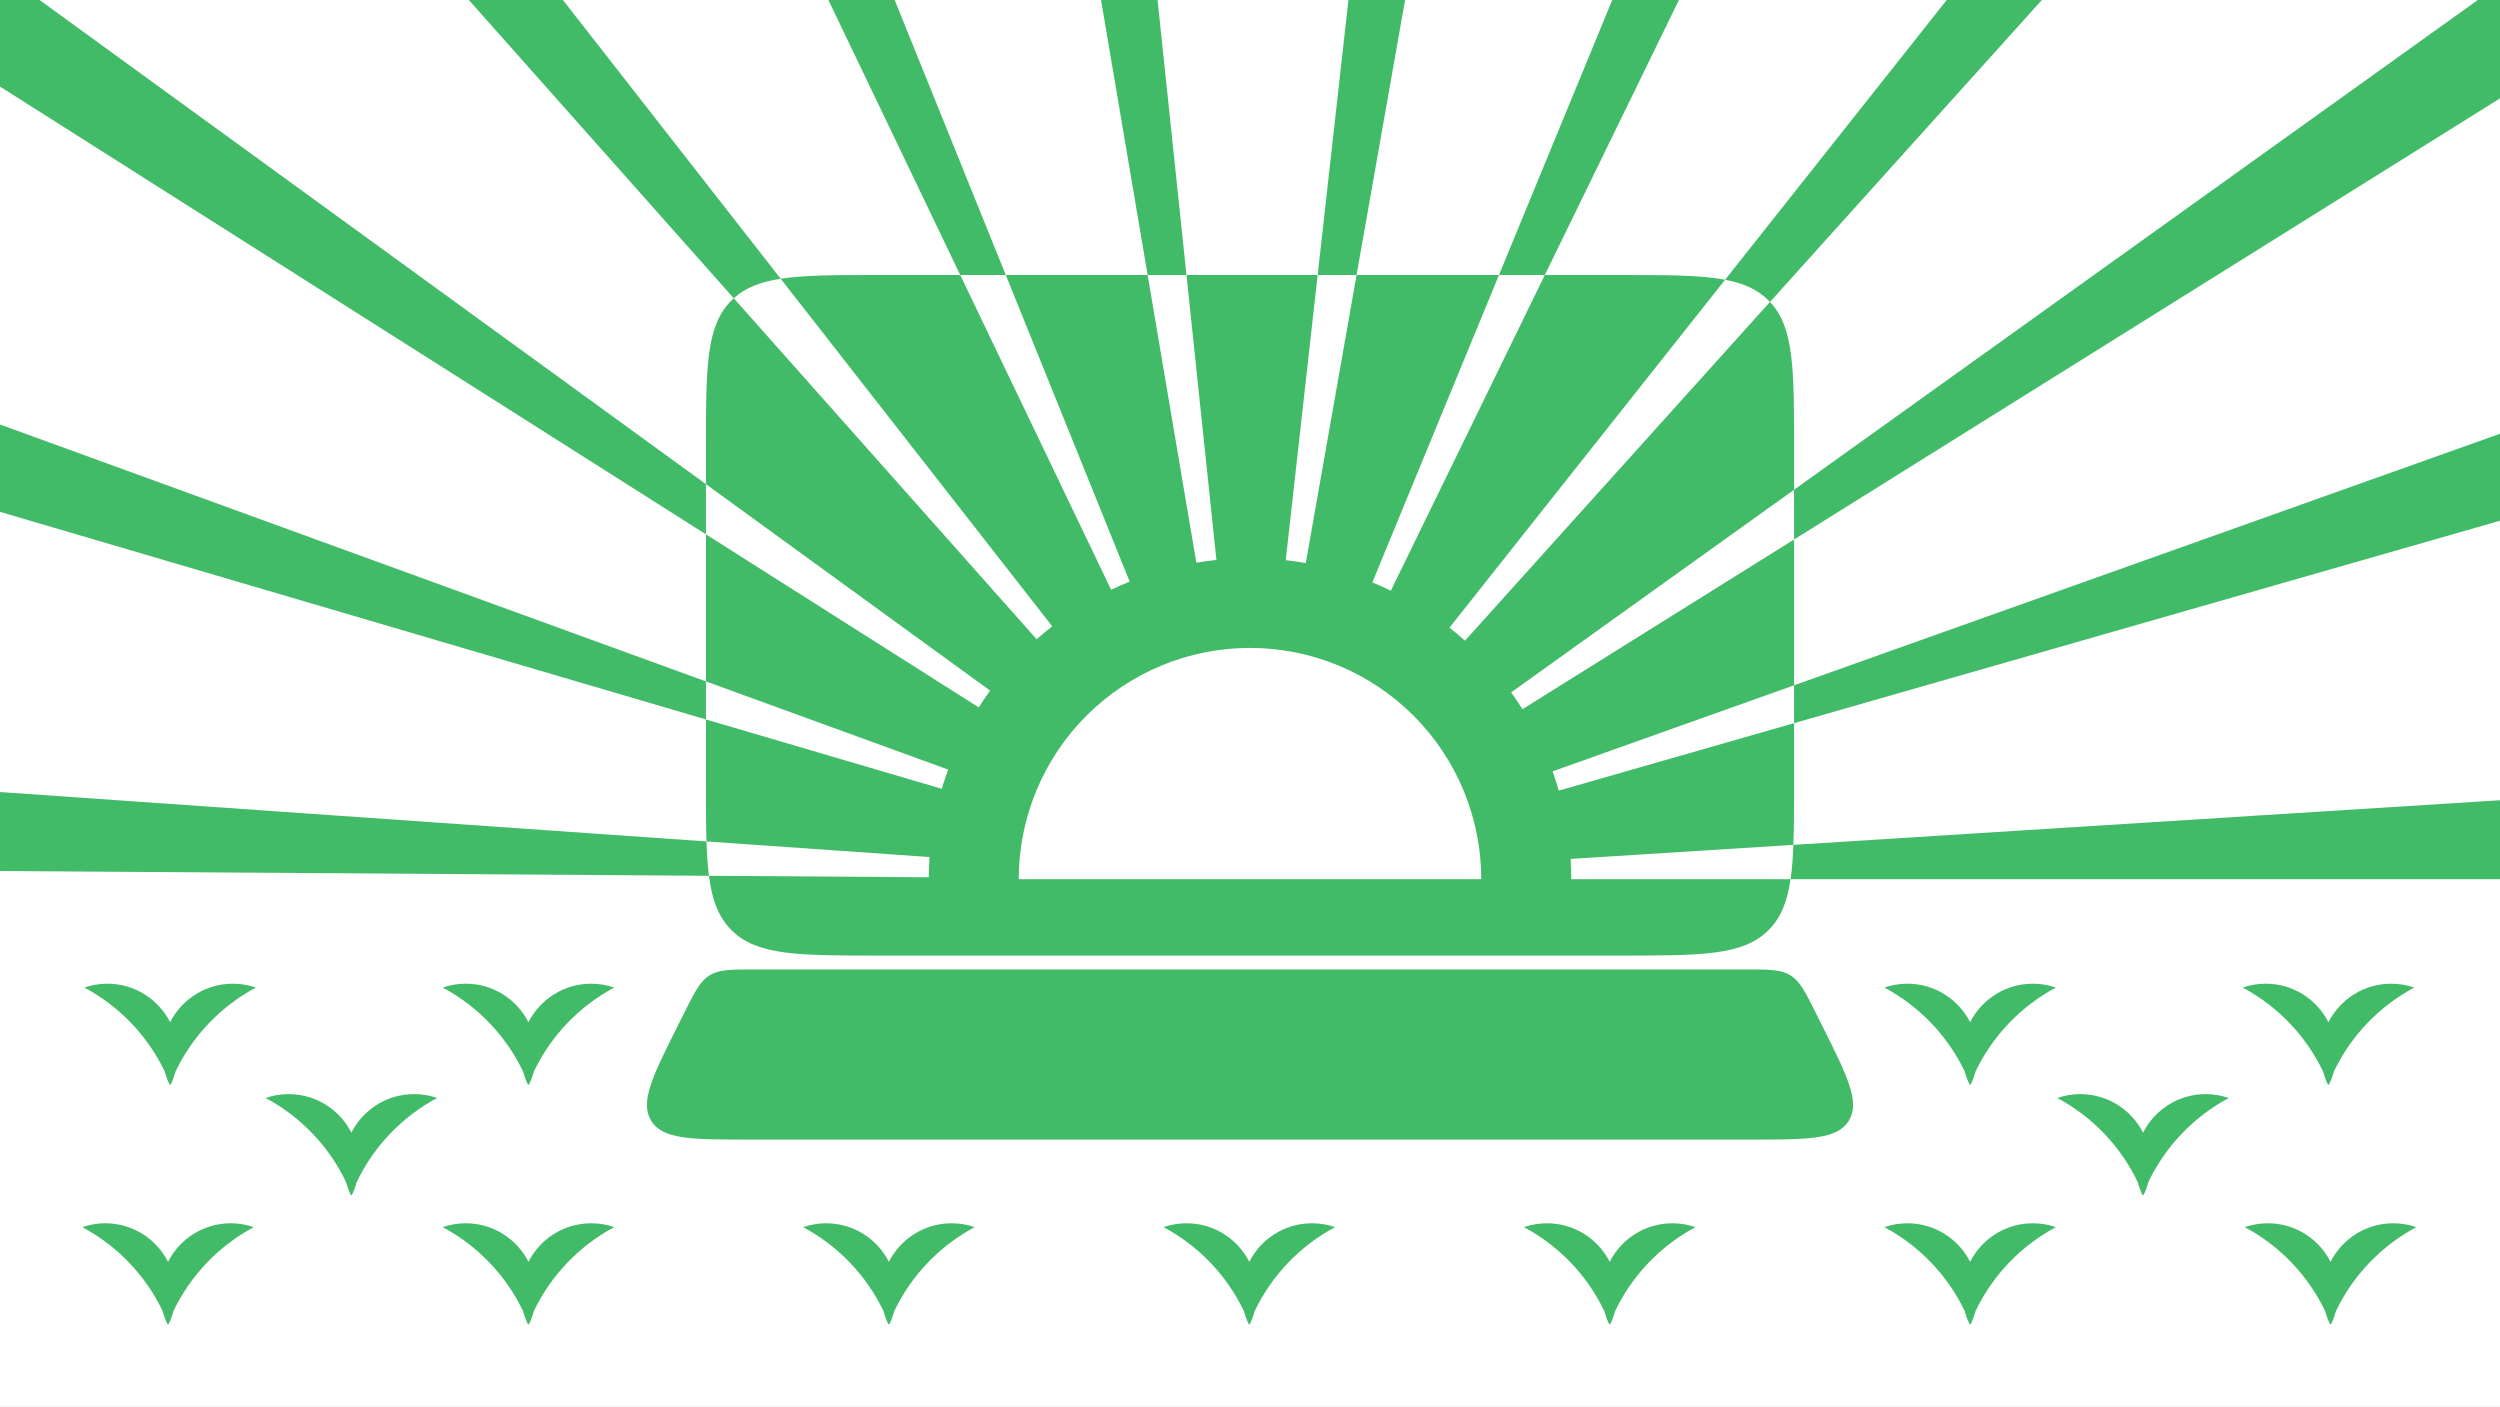
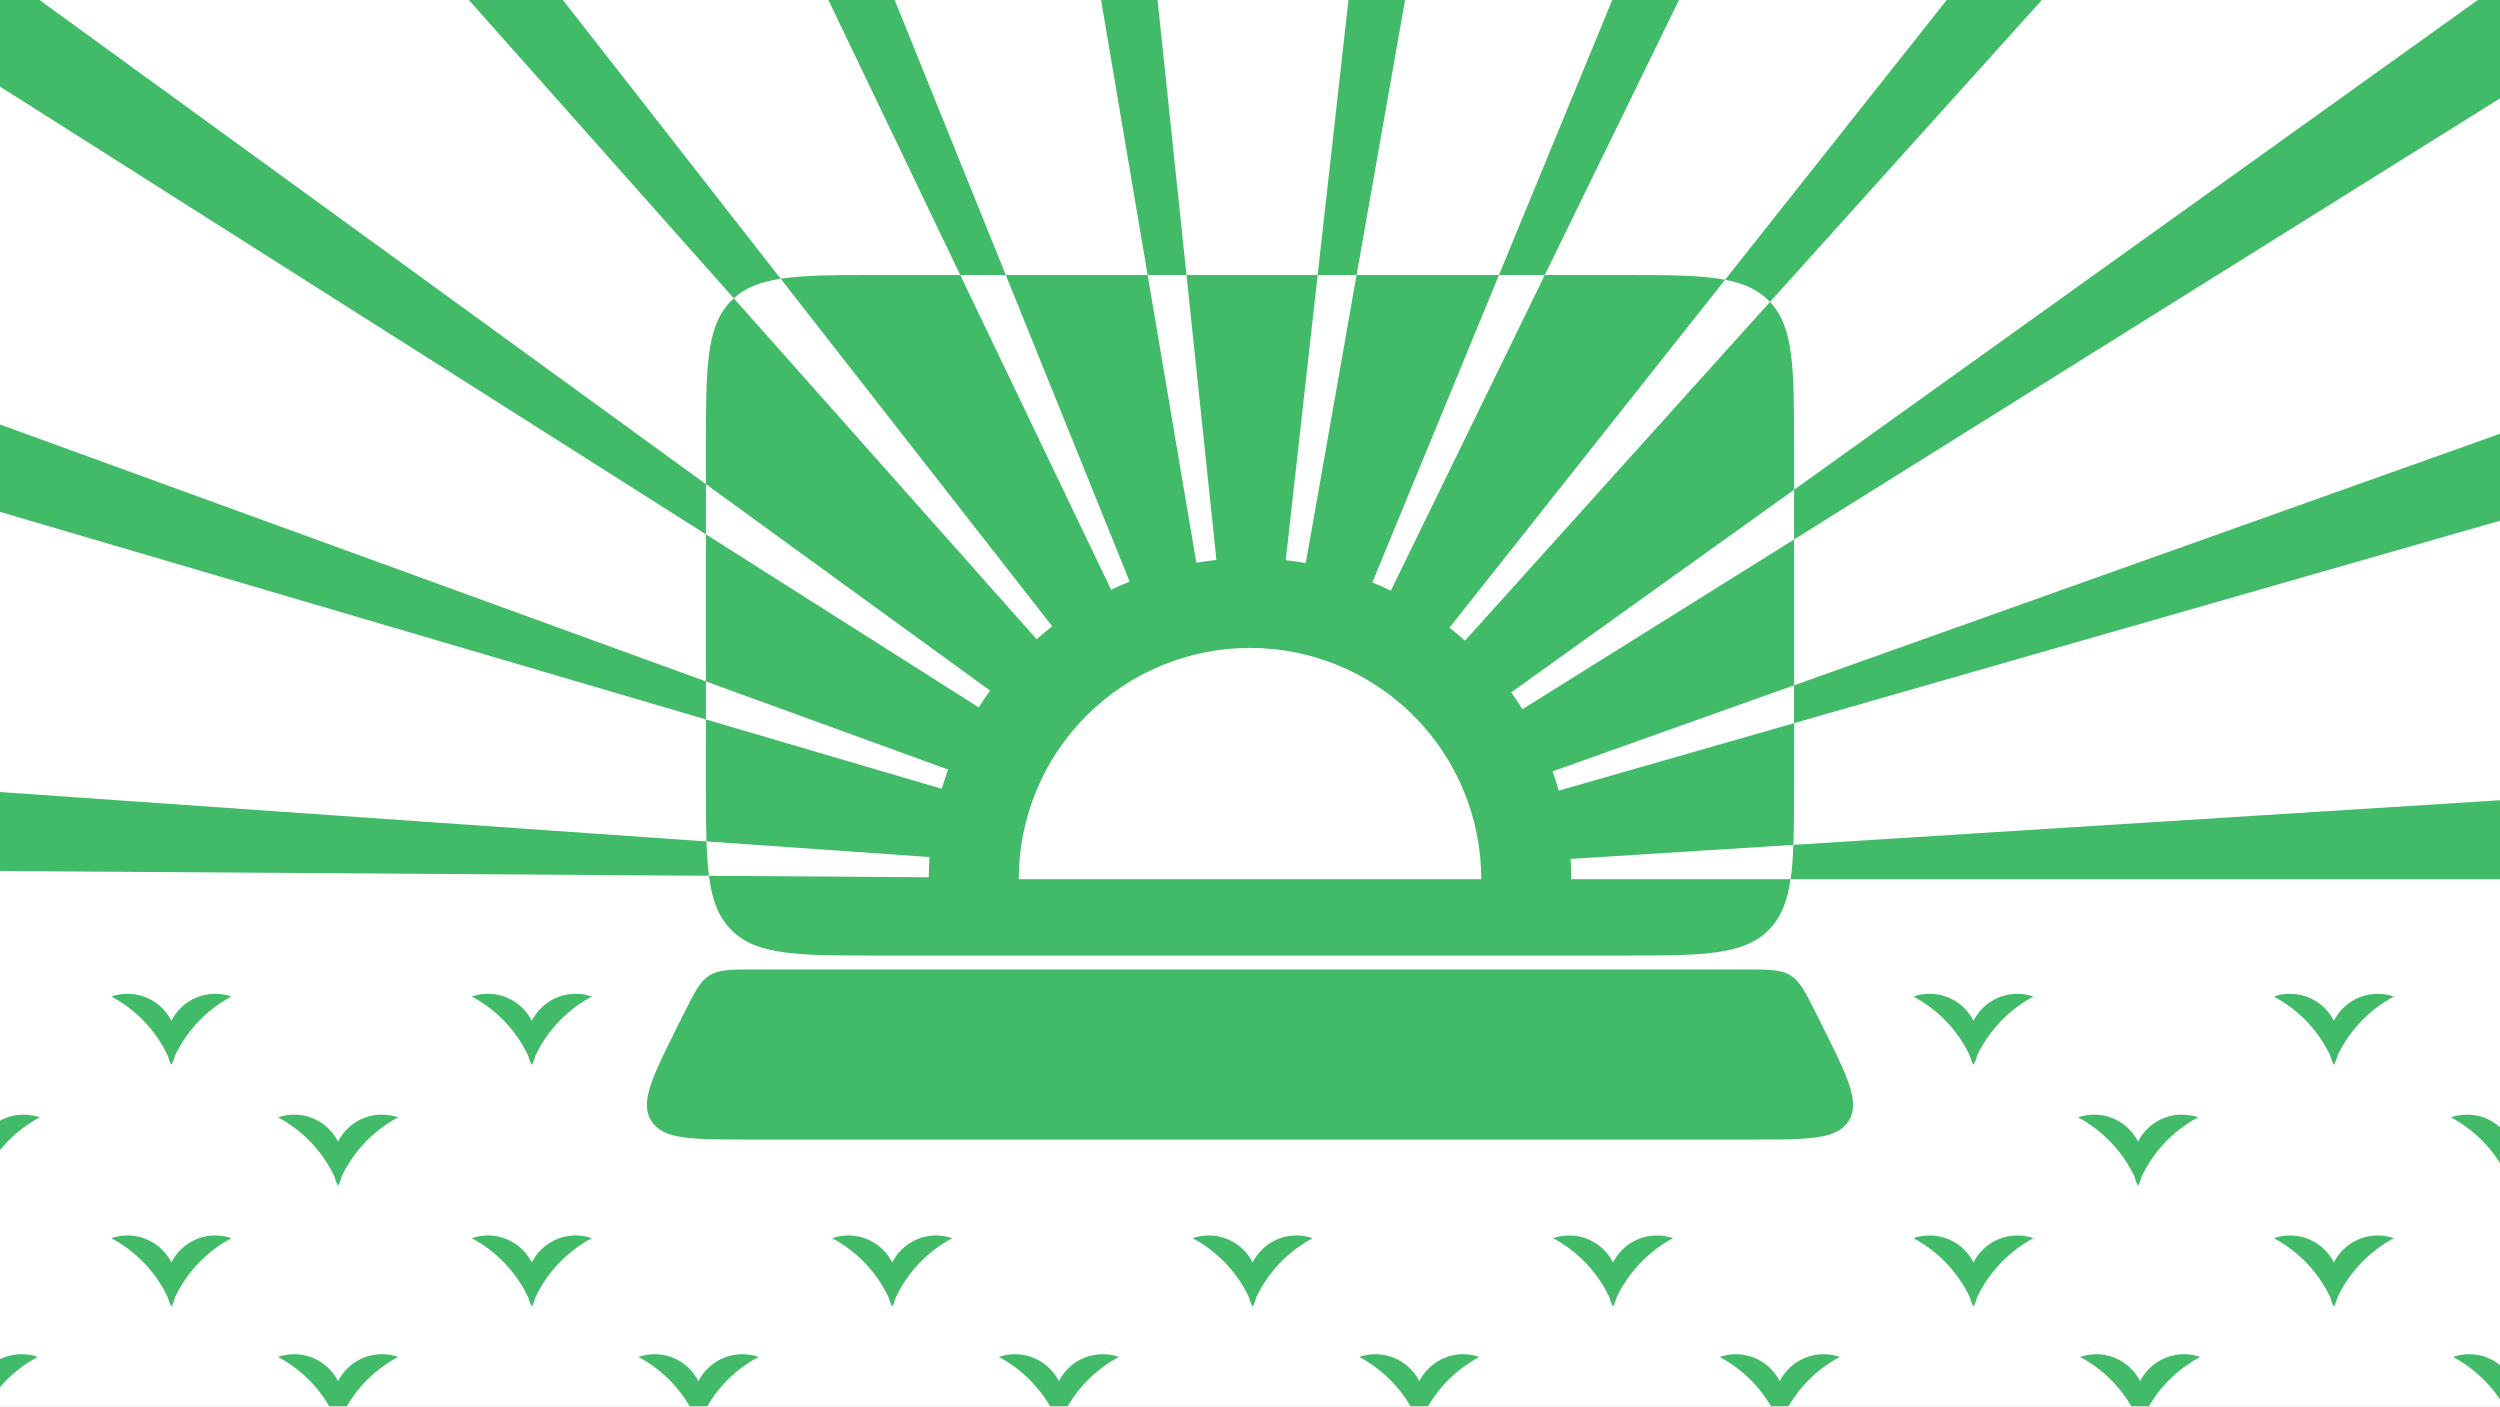
<svg xmlns="http://www.w3.org/2000/svg" width="1200" height="675" viewBox="0 0 1200 675" fill="none">
  <g clip-path="url(#clip0_1_2)">
    <rect width="1200" height="675" fill="white" />
    <path fill-rule="evenodd" clip-rule="evenodd" d="M471.249 -338.043C487.229 -340.749 503.29 -342.951 519.408 -344.645L569.506 132H550.86L471.249 -338.043ZM482.779 132H550.86L574.25 270.098C577.446 269.556 580.658 269.116 583.882 268.777L569.506 132H632.477L617.154 268.89C620.375 269.25 623.584 269.712 626.776 270.275L651.158 132H719.507L658.729 279.554C661.726 280.789 664.684 282.118 667.597 283.539L741.507 132H777.585C800.06 132 816.124 132 828.049 134.273L695.754 301.265C698.295 303.278 700.771 305.371 703.18 307.54L849.591 144.934C861.155 157.222 861.155 176.912 861.155 215.57V235.075L725.36 332.341C727.248 334.976 729.052 337.67 730.769 340.419L861.155 258.945V328.94L745.254 370.241C746.342 373.294 747.333 376.381 748.227 379.497L861.155 347.115V375.112C861.155 386.908 861.155 396.938 860.826 405.531L753.894 412.283C754.098 415.518 754.2 418.759 754.2 422H859.48C857.905 432.829 854.848 440.512 848.917 446.443C836.678 458.682 816.981 458.682 777.585 458.682H422.414C383.019 458.682 363.322 458.682 351.083 446.443C344.86 440.22 341.801 432.068 340.298 420.379L445.803 421.091C445.825 417.85 445.949 414.61 446.175 411.377L339.115 403.89C338.845 395.668 338.845 386.165 338.845 375.112V345.335L452.064 378.629C452.978 375.52 453.99 372.439 455.099 369.394L338.845 327.08V256.482L469.786 339.538C471.522 336.801 473.344 334.119 475.249 331.497L338.845 232.393V215.57C338.845 176.175 338.845 156.477 351.083 144.239C351.451 143.87 351.827 143.513 352.209 143.166L497.596 306.846C500.02 304.693 502.51 302.617 505.065 300.622L374.726 133.795C386.34 132 401.638 132 422.414 132H460.911L533.341 283.085C536.264 281.684 539.23 280.375 542.235 279.161L482.779 132ZM482.779 132H460.911L266.704 -273.107C281.319 -280.113 296.151 -286.656 311.178 -292.728L482.779 132ZM374.726 133.795L125.324 -185.425C112.552 -175.447 100.099 -165.068 87.981 -154.305L352.209 143.166C357.828 138.072 364.98 135.302 374.726 133.795ZM338.845 232.393L-23.754 -31.05C-33.28 -17.938 -42.391 -4.529 -51.072 9.157L338.845 256.482V232.393ZM338.845 327.08L-124.505 158.435C-130.048 173.665 -135.11 189.065 -139.682 204.614L338.845 345.335V327.08ZM339.115 403.89L-169.124 368.351C-170.254 384.518 -170.875 400.718 -170.984 416.925L340.298 420.379C339.674 415.53 339.318 410.072 339.115 403.89ZM859.48 422H1371C1371 405.793 1370.49 389.59 1369.47 373.414L860.826 405.531C860.59 411.727 860.182 417.176 859.48 422ZM861.155 347.115L1341.13 209.484C1336.67 193.905 1331.71 178.47 1326.27 163.203L861.155 328.94V347.115ZM861.155 258.945L1253.85 13.564C1245.26 -0.18 1236.24 -13.651 1226.8 -26.827L861.155 235.075V258.945ZM849.591 144.934L1115.9 -150.833C1103.86 -161.678 1091.47 -172.14 1078.77 -182.205L828.049 134.273C837.027 135.983 843.66 138.982 848.917 144.239C849.146 144.468 849.37 144.7 849.591 144.934ZM741.507 132L937.985 -270.839C923.418 -277.944 908.631 -284.587 893.645 -290.76L719.507 132H741.507ZM651.158 132L733.883 -337.156C717.922 -339.97 701.876 -342.281 685.769 -344.083L632.477 132H651.158ZM678.489 343.511C699.305 364.328 711 392.561 711 422H600H489C489 392.561 500.695 364.328 521.511 343.511C542.328 322.695 570.561 311 600 311C629.439 311 657.672 322.695 678.489 343.511ZM328.345 486.328C333.454 476.111 336.008 471.003 340.598 468.166C345.187 465.33 350.899 465.33 362.321 465.33H837.678C849.101 465.33 854.812 465.33 859.402 468.166C863.991 471.003 866.545 476.11 871.653 486.325L871.654 486.327L871.654 486.328L874.503 492.026C886.823 516.665 892.983 528.984 887.415 537.992C881.848 547 868.075 547 840.527 547H359.472C331.925 547 318.152 547 312.584 537.992C307.017 528.984 313.177 516.665 325.496 492.026L328.345 486.328Z" fill="#42BB69" />
-     <path fill-rule="evenodd" clip-rule="evenodd" d="M51.554 472.174C47.681 472.174 43.959 472.827 40.494 474.029C57.305 482.998 70.905 497.194 79.123 514.447C79.699 516.655 80.493 518.774 81.48 520.781C81.54 520.624 81.6 520.468 81.662 520.311C81.723 520.468 81.783 520.624 81.843 520.781C82.831 518.774 83.624 516.655 84.2 514.447C92.419 497.194 106.018 482.998 122.829 474.029C119.364 472.827 115.643 472.174 111.769 472.174C98.619 472.174 87.227 479.697 81.662 490.674C76.096 479.697 64.704 472.174 51.554 472.174Z" fill="#42BB69" />
-     <path fill-rule="evenodd" clip-rule="evenodd" d="M915.554 472.174C911.68 472.174 907.959 472.827 904.494 474.029C921.305 482.998 934.905 497.194 943.123 514.447C943.699 516.655 944.493 518.774 945.48 520.781C945.54 520.624 945.601 520.468 945.662 520.311C945.723 520.468 945.783 520.624 945.843 520.781C946.831 518.774 947.624 516.655 948.2 514.447C956.419 497.194 970.018 482.998 986.829 474.029C983.364 472.827 979.643 472.174 975.769 472.174C962.619 472.174 951.227 479.697 945.662 490.674C940.096 479.697 928.704 472.174 915.554 472.174Z" fill="#42BB69" />
-     <path fill-rule="evenodd" clip-rule="evenodd" d="M138.554 525.174C134.68 525.174 130.959 525.827 127.494 527.029C144.305 535.998 157.905 550.194 166.123 567.447C166.699 569.655 167.493 571.774 168.48 573.781C168.54 573.624 168.601 573.468 168.662 573.311C168.723 573.468 168.783 573.624 168.843 573.781C169.831 571.774 170.624 569.655 171.2 567.447C179.419 550.194 193.018 535.998 209.829 527.029C206.364 525.827 202.643 525.174 198.769 525.174C185.619 525.174 174.227 532.697 168.662 543.674C163.096 532.697 151.704 525.174 138.554 525.174Z" fill="#42BB69" />
-     <path fill-rule="evenodd" clip-rule="evenodd" d="M998.554 525.174C994.68 525.174 990.959 525.827 987.494 527.029C1004.3 535.998 1017.9 550.194 1026.12 567.447C1026.7 569.655 1027.49 571.774 1028.48 573.781C1028.54 573.624 1028.6 573.468 1028.66 573.311C1028.72 573.468 1028.78 573.624 1028.84 573.781C1029.83 571.774 1030.62 569.655 1031.2 567.447C1039.42 550.194 1053.02 535.998 1069.83 527.029C1066.36 525.827 1062.64 525.174 1058.77 525.174C1045.62 525.174 1034.23 532.697 1028.66 543.674C1023.1 532.697 1011.7 525.174 998.554 525.174Z" fill="#42BB69" />
-     <path fill-rule="evenodd" clip-rule="evenodd" d="M50.554 587.174C46.681 587.174 42.959 587.827 39.494 589.029C56.305 597.998 69.905 612.194 78.123 629.447C78.699 631.655 79.493 633.774 80.48 635.781C80.54 635.624 80.6 635.468 80.662 635.311C80.723 635.468 80.783 635.624 80.843 635.781C81.831 633.774 82.624 631.655 83.2 629.447C91.419 612.194 105.018 597.998 121.829 589.029C118.364 587.827 114.643 587.174 110.769 587.174C97.619 587.174 86.227 594.697 80.662 605.674C75.096 594.697 63.704 587.174 50.554 587.174Z" fill="#42BB69" />
-     <path fill-rule="evenodd" clip-rule="evenodd" d="M223.554 587.174C219.68 587.174 215.959 587.827 212.494 589.029C229.305 597.998 242.905 612.194 251.123 629.447C251.699 631.655 252.493 633.774 253.48 635.781C253.54 635.624 253.601 635.468 253.662 635.311C253.723 635.468 253.783 635.624 253.843 635.781C254.831 633.774 255.624 631.655 256.2 629.447C264.419 612.194 278.018 597.998 294.829 589.029C291.364 587.827 287.643 587.174 283.769 587.174C270.619 587.174 259.227 594.697 253.662 605.674C248.096 594.697 236.704 587.174 223.554 587.174Z" fill="#42BB69" />
-     <path fill-rule="evenodd" clip-rule="evenodd" d="M396.554 587.174C392.68 587.174 388.959 587.827 385.494 589.029C402.305 597.998 415.905 612.194 424.123 629.447C424.699 631.655 425.493 633.774 426.48 635.781C426.54 635.624 426.601 635.468 426.662 635.311C426.723 635.468 426.783 635.624 426.843 635.781C427.831 633.774 428.624 631.655 429.2 629.447C437.419 612.194 451.018 597.998 467.829 589.029C464.364 587.827 460.643 587.174 456.769 587.174C443.619 587.174 432.227 594.697 426.662 605.674C421.096 594.697 409.704 587.174 396.554 587.174Z" fill="#42BB69" />
-     <path fill-rule="evenodd" clip-rule="evenodd" d="M569.554 587.174C565.68 587.174 561.959 587.827 558.494 589.029C575.305 597.998 588.905 612.194 597.123 629.447C597.699 631.655 598.493 633.774 599.48 635.781C599.54 635.624 599.601 635.468 599.662 635.311C599.723 635.468 599.783 635.624 599.843 635.781C600.831 633.774 601.624 631.655 602.2 629.447C610.419 612.194 624.018 597.998 640.829 589.029C637.364 587.827 633.643 587.174 629.769 587.174C616.619 587.174 605.227 594.697 599.662 605.674C594.096 594.697 582.704 587.174 569.554 587.174Z" fill="#42BB69" />
-     <path fill-rule="evenodd" clip-rule="evenodd" d="M742.554 587.174C738.68 587.174 734.959 587.827 731.494 589.029C748.305 597.998 761.905 612.194 770.123 629.447C770.699 631.655 771.493 633.774 772.48 635.781C772.54 635.624 772.601 635.468 772.662 635.311C772.723 635.468 772.783 635.624 772.843 635.781C773.831 633.774 774.624 631.655 775.2 629.447C783.419 612.194 797.018 597.998 813.829 589.029C810.364 587.827 806.643 587.174 802.769 587.174C789.619 587.174 778.227 594.697 772.662 605.674C767.096 594.697 755.704 587.174 742.554 587.174Z" fill="#42BB69" />
-     <path fill-rule="evenodd" clip-rule="evenodd" d="M915.554 587.174C911.68 587.174 907.959 587.827 904.494 589.029C921.305 597.998 934.905 612.194 943.123 629.447C943.699 631.655 944.493 633.774 945.48 635.781C945.54 635.624 945.601 635.468 945.662 635.311C945.723 635.468 945.783 635.624 945.843 635.781C946.831 633.774 947.624 631.655 948.2 629.447C956.419 612.194 970.018 597.998 986.829 589.029C983.364 587.827 979.643 587.174 975.769 587.174C962.619 587.174 951.227 594.697 945.662 605.674C940.096 594.697 928.704 587.174 915.554 587.174Z" fill="#42BB69" />
-     <path fill-rule="evenodd" clip-rule="evenodd" d="M1088.55 587.174C1084.68 587.174 1080.96 587.827 1077.49 589.029C1094.3 597.998 1107.9 612.194 1116.12 629.447C1116.7 631.655 1117.49 633.774 1118.48 635.781C1118.54 635.624 1118.6 635.468 1118.66 635.311C1118.72 635.468 1118.78 635.624 1118.84 635.781C1119.83 633.774 1120.62 631.655 1121.2 629.447C1129.42 612.194 1143.02 597.998 1159.83 589.029C1156.36 587.827 1152.64 587.174 1148.77 587.174C1135.62 587.174 1124.23 594.697 1118.66 605.674C1113.1 594.697 1101.7 587.174 1088.55 587.174Z" fill="#42BB69" />
-     <path fill-rule="evenodd" clip-rule="evenodd" d="M223.554 472.174C219.68 472.174 215.959 472.827 212.494 474.029C229.305 482.998 242.905 497.194 251.123 514.447C251.699 516.655 252.493 518.774 253.48 520.781C253.54 520.624 253.601 520.468 253.662 520.311C253.723 520.468 253.783 520.624 253.843 520.781C254.831 518.774 255.624 516.655 256.2 514.447C264.419 497.194 278.018 482.998 294.829 474.029C291.364 472.827 287.643 472.174 283.769 472.174C270.619 472.174 259.227 479.697 253.662 490.674C248.096 479.697 236.704 472.174 223.554 472.174Z" fill="#42BB69" />
-     <path fill-rule="evenodd" clip-rule="evenodd" d="M1087.55 472.174C1083.68 472.174 1079.96 472.827 1076.49 474.029C1093.3 482.998 1106.9 497.194 1115.12 514.447C1115.7 516.655 1116.49 518.774 1117.48 520.781C1117.54 520.624 1117.6 520.468 1117.66 520.311C1117.72 520.468 1117.78 520.624 1117.84 520.781C1118.83 518.774 1119.62 516.655 1120.2 514.447C1128.42 497.194 1142.02 482.998 1158.83 474.029C1155.36 472.827 1151.64 472.174 1147.77 472.174C1134.62 472.174 1123.23 479.697 1117.66 490.674C1112.1 479.697 1100.7 472.174 1087.55 472.174Z" fill="#42BB69" />
+     <path fill-rule="evenodd" clip-rule="evenodd" d="M-30.812 535.022C-33.524 535.022 -36.129 535.479 -38.554 536.32C-26.787 542.598 -17.267 552.536 -11.514 564.613C-11.111 566.158 -10.555 567.642 -9.864 569.047C-9.822 568.937 -9.78 568.827 -9.737 568.718C-9.694 568.827 -9.652 568.937 -9.61 569.047C-8.919 567.642 -8.363 566.158 -7.96 564.613C-2.207 552.536 7.313 542.598 19.08 536.32C16.655 535.479 14.05 535.022 11.338 535.022C2.134 535.022 -5.841 540.288 -9.737 547.972C-13.633 540.288 -21.607 535.022 -30.812 535.022Z" fill="#42BB69" />
+     <path fill-rule="evenodd" clip-rule="evenodd" d="M-31.812 650.022C-34.524 650.022 -37.129 650.479 -39.554 651.32C-27.787 657.598 -18.267 667.536 -12.514 679.613C-12.111 681.158 -11.555 682.642 -10.864 684.047C-10.822 683.937 -10.78 683.827 -10.737 683.718C-10.694 683.827 -10.652 683.937 -10.61 684.047C-9.919 682.642 -9.363 681.158 -8.96 679.613C-3.207 667.536 6.313 657.598 18.08 651.32C15.655 650.479 13.05 650.022 10.338 650.022C1.134 650.022 -6.841 655.288 -10.737 662.972C-14.633 655.288 -22.607 650.022 -31.812 650.022Z" fill="#42BB69" />
+     <path fill-rule="evenodd" clip-rule="evenodd" d="M61.188 593.022C58.476 593.022 55.871 593.479 53.446 594.32C65.213 600.598 74.733 610.536 80.486 622.613C80.889 624.158 81.445 625.642 82.136 627.047C82.178 626.937 82.22 626.827 82.263 626.718C82.306 626.827 82.348 626.937 82.39 627.047C83.081 625.642 83.637 624.158 84.04 622.613C89.793 610.536 99.313 600.598 111.08 594.32C108.655 593.479 106.05 593.022 103.338 593.022C94.134 593.022 86.159 598.288 82.263 605.972C78.367 598.288 70.393 593.022 61.188 593.022Z" fill="#42BB69" />
+     <path fill-rule="evenodd" clip-rule="evenodd" d="M61.188 477.022C58.476 477.022 55.871 477.479 53.446 478.32C65.213 484.598 74.733 494.536 80.486 506.613C80.889 508.158 81.445 509.642 82.136 511.047C82.178 510.937 82.22 510.827 82.263 510.718C82.306 510.827 82.348 510.937 82.39 511.047C83.081 509.642 83.637 508.158 84.04 506.613C89.793 494.536 99.313 484.598 111.08 478.32C108.655 477.479 106.05 477.022 103.338 477.022C94.134 477.022 86.159 482.288 82.263 489.972C78.367 482.288 70.393 477.022 61.188 477.022Z" fill="#42BB69" />
+     <path fill-rule="evenodd" clip-rule="evenodd" d="M141.188 650.022C138.476 650.022 135.871 650.479 133.446 651.32C145.213 657.598 154.733 667.536 160.486 679.613C160.889 681.158 161.445 682.642 162.136 684.047C162.178 683.937 162.22 683.827 162.263 683.718C162.306 683.827 162.348 683.937 162.39 684.047C163.081 682.642 163.637 681.158 164.04 679.613C169.793 667.536 179.313 657.598 191.08 651.32C188.655 650.479 186.05 650.022 183.338 650.022C174.134 650.022 166.159 655.288 162.263 662.972C158.367 655.288 150.393 650.022 141.188 650.022Z" fill="#42BB69" />
+     <path fill-rule="evenodd" clip-rule="evenodd" d="M234.188 593.022C231.476 593.022 228.871 593.479 226.446 594.32C238.213 600.598 247.733 610.536 253.486 622.613C253.889 624.158 254.445 625.642 255.136 627.047C255.178 626.937 255.22 626.827 255.263 626.718C255.306 626.827 255.348 626.937 255.39 627.047C256.081 625.642 256.637 624.158 257.04 622.613C262.793 610.536 272.313 600.598 284.08 594.32C281.655 593.479 279.05 593.022 276.338 593.022C267.134 593.022 259.159 598.288 255.263 605.972C251.367 598.288 243.393 593.022 234.188 593.022Z" fill="#42BB69" />
+     <path fill-rule="evenodd" clip-rule="evenodd" d="M234.188 477.022C231.476 477.022 228.871 477.479 226.446 478.32C238.213 484.598 247.733 494.536 253.486 506.613C253.889 508.158 254.445 509.642 255.136 511.047C255.178 510.937 255.22 510.827 255.263 510.718C255.306 510.827 255.348 510.937 255.39 511.047C256.081 509.642 256.637 508.158 257.04 506.613C262.793 494.536 272.313 484.598 284.08 478.32C281.655 477.479 279.05 477.022 276.338 477.022C267.134 477.022 259.159 482.288 255.263 489.972C251.367 482.288 243.393 477.022 234.188 477.022Z" fill="#42BB69" />
+     <path fill-rule="evenodd" clip-rule="evenodd" d="M314.188 650.022C311.476 650.022 308.871 650.479 306.446 651.32C318.213 657.598 327.733 667.536 333.486 679.613C333.889 681.158 334.445 682.642 335.136 684.047C335.178 683.937 335.22 683.827 335.263 683.718C335.306 683.827 335.348 683.937 335.39 684.047C336.081 682.642 336.637 681.158 337.04 679.613C342.793 667.536 352.313 657.598 364.08 651.32C361.655 650.479 359.05 650.022 356.338 650.022C347.134 650.022 339.159 655.288 335.263 662.972C331.367 655.288 323.393 650.022 314.188 650.022Z" fill="#42BB69" />
+     <path fill-rule="evenodd" clip-rule="evenodd" d="M407.188 593.022C404.476 593.022 401.871 593.479 399.446 594.32C411.213 600.598 420.733 610.536 426.486 622.613C426.889 624.158 427.445 625.642 428.136 627.047C428.178 626.937 428.22 626.827 428.263 626.718C428.306 626.827 428.348 626.937 428.39 627.047C429.081 625.642 429.637 624.158 430.04 622.613C435.793 610.536 445.313 600.598 457.08 594.32C454.655 593.479 452.05 593.022 449.338 593.022C440.134 593.022 432.159 598.288 428.263 605.972C424.367 598.288 416.393 593.022 407.188 593.022Z" fill="#42BB69" />
+     <path fill-rule="evenodd" clip-rule="evenodd" d="M487.188 650.022C484.476 650.022 481.871 650.479 479.446 651.32C491.213 657.598 500.733 667.536 506.486 679.613C506.889 681.158 507.445 682.642 508.136 684.047C508.178 683.937 508.22 683.827 508.263 683.718C508.306 683.827 508.348 683.937 508.39 684.047C509.081 682.642 509.637 681.158 510.04 679.613C515.793 667.536 525.313 657.598 537.08 651.32C534.655 650.479 532.05 650.022 529.338 650.022C520.134 650.022 512.159 655.288 508.263 662.972C504.367 655.288 496.393 650.022 487.188 650.022Z" fill="#42BB69" />
+     <path fill-rule="evenodd" clip-rule="evenodd" d="M580.188 593.022C577.476 593.022 574.871 593.479 572.446 594.32C584.213 600.598 593.733 610.536 599.486 622.613C599.889 624.158 600.445 625.642 601.136 627.047C601.178 626.937 601.22 626.827 601.263 626.718C601.306 626.827 601.348 626.937 601.39 627.047C602.081 625.642 602.637 624.158 603.04 622.613C608.793 610.536 618.313 600.598 630.08 594.32C627.655 593.479 625.05 593.022 622.338 593.022C613.134 593.022 605.159 598.288 601.263 605.972C597.367 598.288 589.393 593.022 580.188 593.022Z" fill="#42BB69" />
+     <path fill-rule="evenodd" clip-rule="evenodd" d="M660.188 650.022C657.476 650.022 654.871 650.479 652.446 651.32C664.213 657.598 673.733 667.536 679.486 679.613C679.889 681.158 680.445 682.642 681.136 684.047C681.178 683.937 681.22 683.827 681.263 683.718C681.306 683.827 681.348 683.937 681.39 684.047C682.081 682.642 682.637 681.158 683.04 679.613C688.793 667.536 698.313 657.598 710.08 651.32C707.655 650.479 705.05 650.022 702.338 650.022C693.134 650.022 685.159 655.288 681.263 662.972C677.367 655.288 669.393 650.022 660.188 650.022Z" fill="#42BB69" />
+     <path fill-rule="evenodd" clip-rule="evenodd" d="M753.188 593.022C750.476 593.022 747.871 593.479 745.446 594.32C757.213 600.598 766.733 610.536 772.486 622.613C772.889 624.158 773.445 625.642 774.136 627.047C774.178 626.937 774.22 626.827 774.263 626.718C774.306 626.827 774.348 626.937 774.39 627.047C775.081 625.642 775.637 624.158 776.04 622.613C781.793 610.536 791.313 600.598 803.08 594.32C800.655 593.479 798.05 593.022 795.338 593.022C786.134 593.022 778.159 598.288 774.263 605.972C770.367 598.288 762.393 593.022 753.188 593.022Z" fill="#42BB69" />
+     <path fill-rule="evenodd" clip-rule="evenodd" d="M833.188 650.022C830.476 650.022 827.871 650.479 825.446 651.32C837.213 657.598 846.733 667.536 852.486 679.613C852.889 681.158 853.445 682.642 854.136 684.047C854.178 683.937 854.22 683.827 854.263 683.718C854.306 683.827 854.348 683.937 854.39 684.047C855.081 682.642 855.637 681.158 856.04 679.613C861.793 667.536 871.313 657.598 883.08 651.32C880.655 650.479 878.05 650.022 875.338 650.022C866.134 650.022 858.159 655.288 854.263 662.972C850.367 655.288 842.393 650.022 833.188 650.022Z" fill="#42BB69" />
+     <path fill-rule="evenodd" clip-rule="evenodd" d="M926.188 593.022C923.476 593.022 920.871 593.479 918.446 594.32C930.213 600.598 939.733 610.536 945.486 622.613C945.889 624.158 946.445 625.642 947.136 627.047C947.178 626.937 947.22 626.827 947.263 626.718C947.306 626.827 947.348 626.937 947.39 627.047C948.081 625.642 948.637 624.158 949.04 622.613C954.793 610.536 964.313 600.598 976.08 594.32C973.655 593.479 971.05 593.022 968.338 593.022C959.134 593.022 951.159 598.288 947.263 605.972C943.367 598.288 935.393 593.022 926.188 593.022Z" fill="#42BB69" />
+     <path fill-rule="evenodd" clip-rule="evenodd" d="M926.188 477.022C923.476 477.022 920.871 477.479 918.446 478.32C930.213 484.598 939.733 494.536 945.486 506.613C945.889 508.158 946.445 509.642 947.136 511.047C947.178 510.937 947.22 510.827 947.263 510.718C947.306 510.827 947.348 510.937 947.39 511.047C948.081 509.642 948.637 508.158 949.04 506.613C954.793 494.536 964.313 484.598 976.08 478.32C973.655 477.479 971.05 477.022 968.338 477.022C959.134 477.022 951.159 482.288 947.263 489.972C943.367 482.288 935.393 477.022 926.188 477.022Z" fill="#42BB69" />
+     <path fill-rule="evenodd" clip-rule="evenodd" d="M1006.19 650.022C1003.48 650.022 1000.87 650.479 998.446 651.32C1010.21 657.598 1019.73 667.536 1025.49 679.613C1025.89 681.158 1026.44 682.642 1027.14 684.047C1027.18 683.937 1027.22 683.827 1027.26 683.718C1027.31 683.827 1027.35 683.937 1027.39 684.047C1028.08 682.642 1028.64 681.158 1029.04 679.613C1034.79 667.536 1044.31 657.598 1056.08 651.32C1053.65 650.479 1051.05 650.022 1048.34 650.022C1039.13 650.022 1031.16 655.288 1027.26 662.972C1023.37 655.288 1015.39 650.022 1006.19 650.022Z" fill="#42BB69" />
+     <path fill-rule="evenodd" clip-rule="evenodd" d="M1185.19 650.022C1182.48 650.022 1179.87 650.479 1177.45 651.32C1189.21 657.598 1198.73 667.536 1204.49 679.613C1204.89 681.158 1205.44 682.642 1206.14 684.047C1206.18 683.937 1206.22 683.827 1206.26 683.718C1206.31 683.827 1206.35 683.937 1206.39 684.047C1207.08 682.642 1207.64 681.158 1208.04 679.613C1213.79 667.536 1223.31 657.598 1235.08 651.32C1232.65 650.479 1230.05 650.022 1227.34 650.022C1218.13 650.022 1210.16 655.288 1206.26 662.972C1202.37 655.288 1194.39 650.022 1185.19 650.022Z" fill="#42BB69" />
+     <path fill-rule="evenodd" clip-rule="evenodd" d="M1099.19 593.022C1096.48 593.022 1093.87 593.479 1091.45 594.32C1103.21 600.598 1112.73 610.536 1118.49 622.613C1118.89 624.158 1119.44 625.642 1120.14 627.047C1120.18 626.937 1120.22 626.827 1120.26 626.718C1120.31 626.827 1120.35 626.937 1120.39 627.047C1121.08 625.642 1121.64 624.158 1122.04 622.613C1127.79 610.536 1137.31 600.598 1149.08 594.32C1146.65 593.479 1144.05 593.022 1141.34 593.022C1132.13 593.022 1124.16 598.288 1120.26 605.972C1116.37 598.288 1108.39 593.022 1099.19 593.022Z" fill="#42BB69" />
+     <path fill-rule="evenodd" clip-rule="evenodd" d="M1099.19 477.022C1096.48 477.022 1093.87 477.479 1091.45 478.32C1103.21 484.598 1112.73 494.536 1118.49 506.613C1118.89 508.158 1119.44 509.642 1120.14 511.047C1120.18 510.937 1120.22 510.827 1120.26 510.718C1120.31 510.827 1120.35 510.937 1120.39 511.047C1121.08 509.642 1121.64 508.158 1122.04 506.613C1127.79 494.536 1137.31 484.598 1149.08 478.32C1146.65 477.479 1144.05 477.022 1141.34 477.022C1132.13 477.022 1124.16 482.288 1120.26 489.972C1116.37 482.288 1108.39 477.022 1099.19 477.022Z" fill="#42BB69" />
+     <path fill-rule="evenodd" clip-rule="evenodd" d="M141.188 535.022C138.476 535.022 135.871 535.479 133.446 536.32C145.213 542.598 154.733 552.536 160.486 564.613C160.889 566.158 161.445 567.642 162.136 569.047C162.178 568.937 162.22 568.827 162.263 568.718C162.306 568.827 162.348 568.937 162.39 569.047C163.081 567.642 163.637 566.158 164.04 564.613C169.793 552.536 179.313 542.598 191.08 536.32C188.655 535.479 186.05 535.022 183.338 535.022C174.134 535.022 166.159 540.288 162.263 547.972C158.367 540.288 150.393 535.022 141.188 535.022Z" fill="#42BB69" />
+     <path fill-rule="evenodd" clip-rule="evenodd" d="M1005.19 535.022C1002.48 535.022 999.871 535.479 997.446 536.32C1009.21 542.598 1018.73 552.536 1024.49 564.613C1024.89 566.158 1025.44 567.642 1026.14 569.047C1026.18 568.937 1026.22 568.827 1026.26 568.718C1026.31 568.827 1026.35 568.937 1026.39 569.047C1027.08 567.642 1027.64 566.158 1028.04 564.613C1033.79 552.536 1043.31 542.598 1055.08 536.32C1052.65 535.479 1050.05 535.022 1047.34 535.022C1038.13 535.022 1030.16 540.288 1026.26 547.972C1022.37 540.288 1014.39 535.022 1005.19 535.022Z" fill="#42BB69" />
+     <path fill-rule="evenodd" clip-rule="evenodd" d="M1184.19 535.022C1181.48 535.022 1178.87 535.479 1176.45 536.32C1188.21 542.598 1197.73 552.536 1203.49 564.613C1203.89 566.158 1204.44 567.642 1205.14 569.047C1205.18 568.937 1205.22 568.827 1205.26 568.718C1205.31 568.827 1205.35 568.937 1205.39 569.047C1206.08 567.642 1206.64 566.158 1207.04 564.613C1212.79 552.536 1222.31 542.598 1234.08 536.32C1231.65 535.479 1229.05 535.022 1226.34 535.022C1217.13 535.022 1209.16 540.288 1205.26 547.972C1201.37 540.288 1193.39 535.022 1184.19 535.022Z" fill="#42BB69" />
  </g>
  <defs>
    <clipPath id="clip0_1_2">
      <rect width="1200" height="675" fill="white" />
    </clipPath>
  </defs>
</svg>
